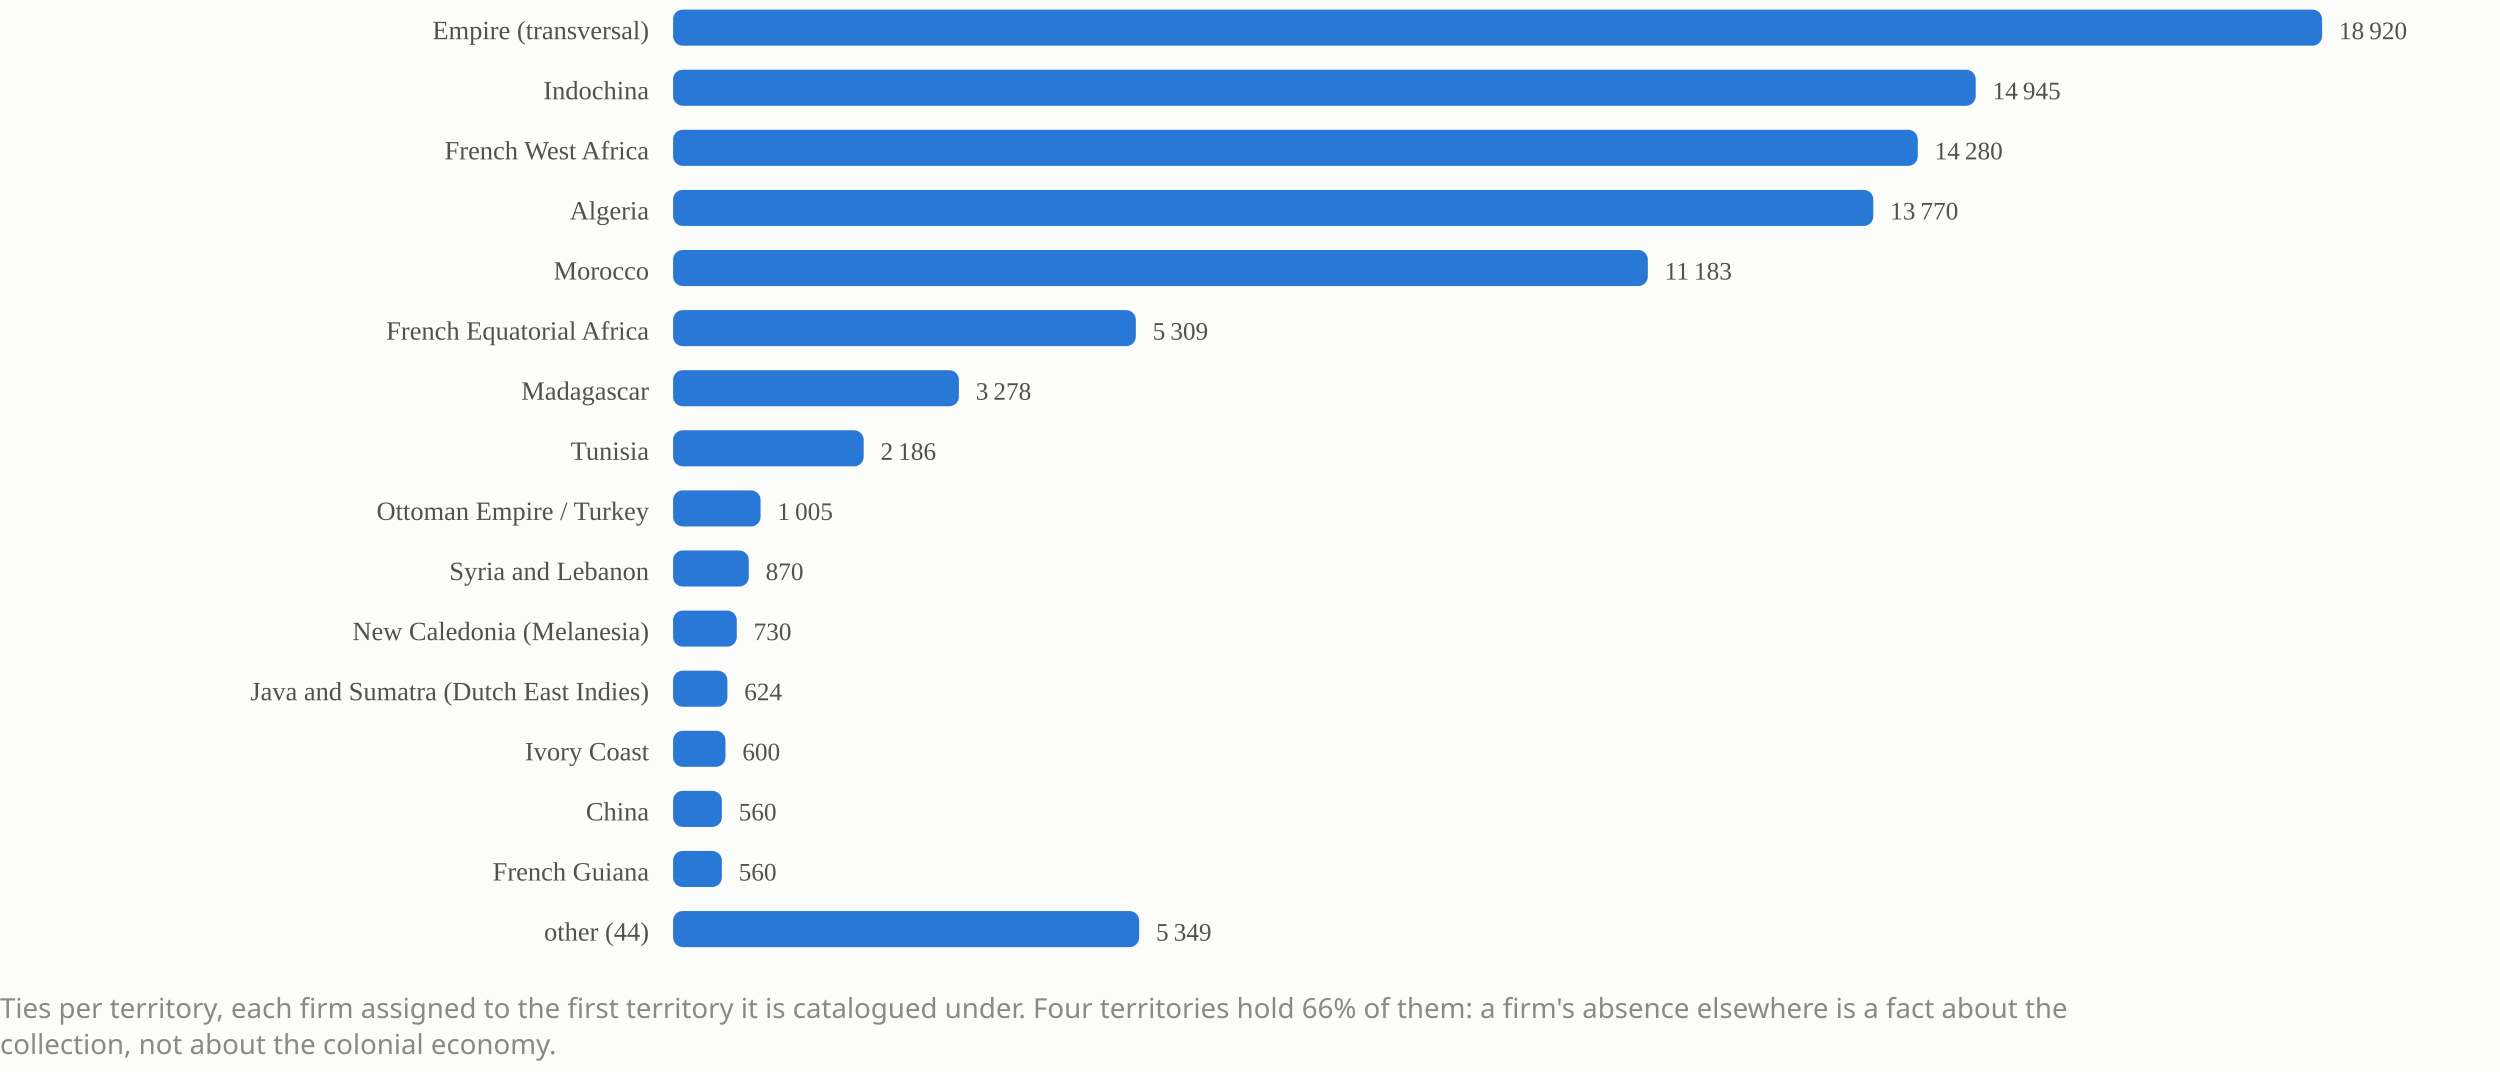
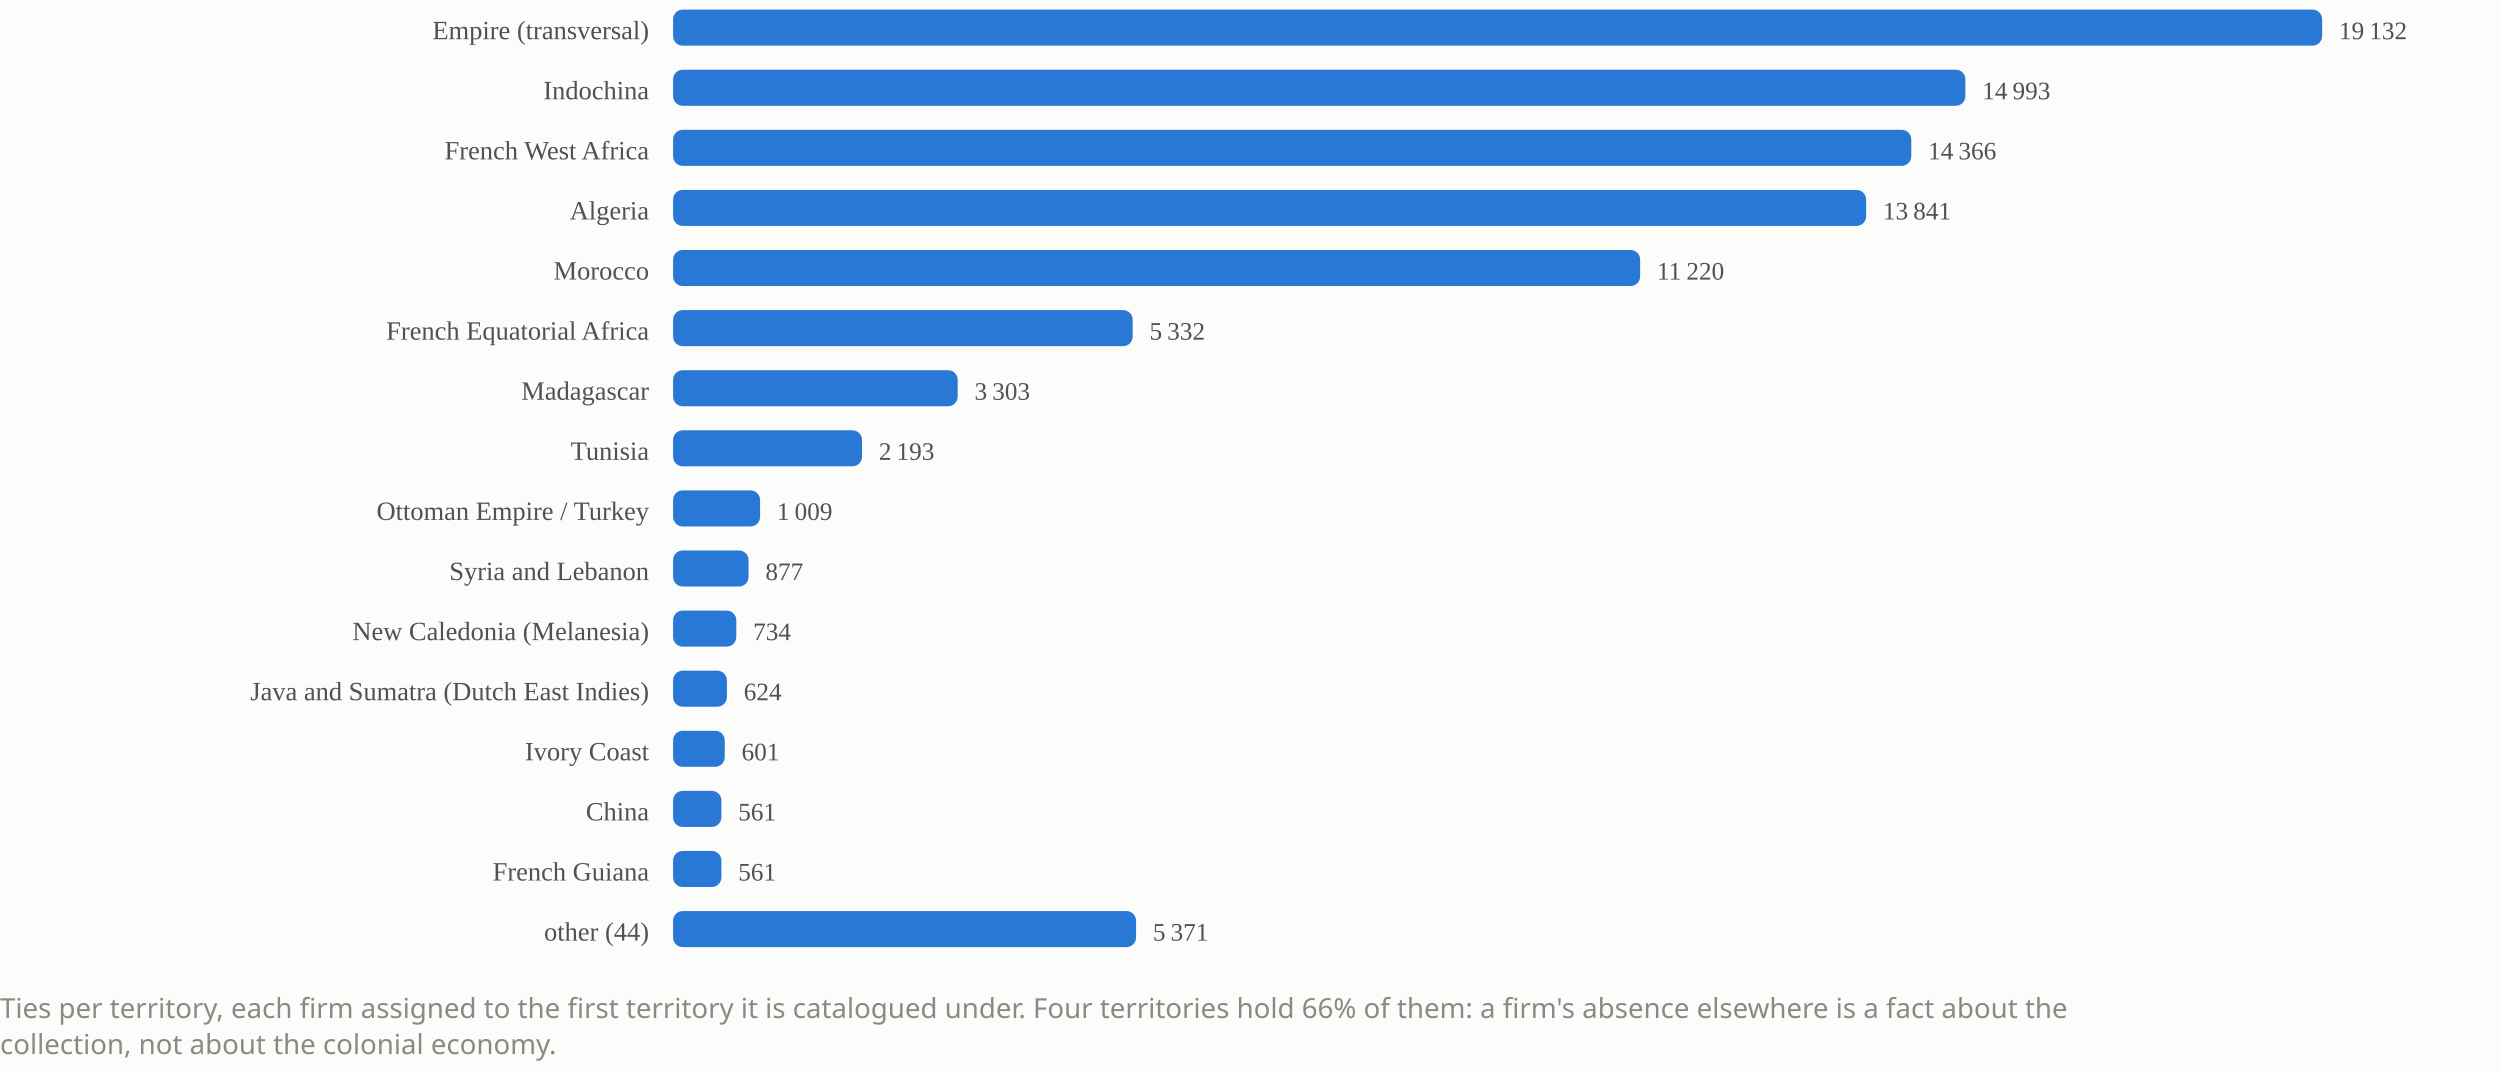
<svg xmlns="http://www.w3.org/2000/svg" viewBox="0 0 1040 446" width="1040" height="446" role="img" aria-label="Ties by territory">
  <rect width="1040" height="446" fill="#fcfcfb" />
  <g class="mk">
    <text x="270.0" y="16.3" text-anchor="end" font-size="11.0" fill="#52514e">Empire (transversal)</text>
    <rect x="280.0" y="4.0" width="686.0" height="15.0" rx="4" fill="#2a78d6" />
-     <text x="973.0" y="16.3" text-anchor="start" font-size="10.5" fill="#52514e">18 920</text>
+     <text x="973.0" y="16.3" text-anchor="start" font-size="10.5" fill="#52514e">19 132</text>
  </g>
  <g class="mk">
    <text x="270.0" y="41.3" text-anchor="end" font-size="11.0" fill="#52514e">Indochina</text>
-     <rect x="280.0" y="29.0" width="541.9" height="15.0" rx="4" fill="#2a78d6" />
-     <text x="828.9" y="41.3" text-anchor="start" font-size="10.5" fill="#52514e">14 945</text>
+     <rect x="280.0" y="29.0" width="537.6" height="15.0" rx="4" fill="#2a78d6" />
+     <text x="824.6" y="41.3" text-anchor="start" font-size="10.5" fill="#52514e">14 993</text>
  </g>
  <g class="mk">
    <text x="270.0" y="66.3" text-anchor="end" font-size="11.0" fill="#52514e">French West Africa</text>
-     <rect x="280.0" y="54.0" width="517.8" height="15.0" rx="4" fill="#2a78d6" />
-     <text x="804.8" y="66.3" text-anchor="start" font-size="10.5" fill="#52514e">14 280</text>
+     <rect x="280.0" y="54.0" width="515.1" height="15.0" rx="4" fill="#2a78d6" />
+     <text x="802.1" y="66.3" text-anchor="start" font-size="10.5" fill="#52514e">14 366</text>
  </g>
  <g class="mk">
    <text x="270.0" y="91.3" text-anchor="end" font-size="11.0" fill="#52514e">Algeria</text>
-     <rect x="280.0" y="79.0" width="499.3" height="15.0" rx="4" fill="#2a78d6" />
-     <text x="786.3" y="91.3" text-anchor="start" font-size="10.5" fill="#52514e">13 770</text>
+     <rect x="280.0" y="79.0" width="496.3" height="15.0" rx="4" fill="#2a78d6" />
+     <text x="783.3" y="91.3" text-anchor="start" font-size="10.5" fill="#52514e">13 841</text>
  </g>
  <g class="mk">
    <text x="270.0" y="116.3" text-anchor="end" font-size="11.0" fill="#52514e">Morocco</text>
-     <rect x="280.0" y="104.0" width="405.5" height="15.0" rx="4" fill="#2a78d6" />
-     <text x="692.5" y="116.3" text-anchor="start" font-size="10.5" fill="#52514e">11 183</text>
+     <rect x="280.0" y="104.0" width="402.3" height="15.0" rx="4" fill="#2a78d6" />
+     <text x="689.3" y="116.3" text-anchor="start" font-size="10.5" fill="#52514e">11 220</text>
  </g>
  <g class="mk">
    <text x="270.0" y="141.3" text-anchor="end" font-size="11.0" fill="#52514e">French Equatorial Africa</text>
-     <rect x="280.0" y="129.0" width="192.5" height="15.0" rx="4" fill="#2a78d6" />
-     <text x="479.5" y="141.3" text-anchor="start" font-size="10.5" fill="#52514e">5 309</text>
+     <rect x="280.0" y="129.0" width="191.2" height="15.0" rx="4" fill="#2a78d6" />
+     <text x="478.2" y="141.3" text-anchor="start" font-size="10.5" fill="#52514e">5 332</text>
  </g>
  <g class="mk">
    <text x="270.0" y="166.3" text-anchor="end" font-size="11.0" fill="#52514e">Madagascar</text>
-     <rect x="280.0" y="154.0" width="118.9" height="15.0" rx="4" fill="#2a78d6" />
-     <text x="405.9" y="166.3" text-anchor="start" font-size="10.5" fill="#52514e">3 278</text>
+     <rect x="280.0" y="154.0" width="118.4" height="15.0" rx="4" fill="#2a78d6" />
+     <text x="405.4" y="166.3" text-anchor="start" font-size="10.5" fill="#52514e">3 303</text>
  </g>
  <g class="mk">
    <text x="270.0" y="191.3" text-anchor="end" font-size="11.0" fill="#52514e">Tunisia</text>
-     <rect x="280.0" y="179.0" width="79.3" height="15.0" rx="4" fill="#2a78d6" />
-     <text x="366.3" y="191.3" text-anchor="start" font-size="10.5" fill="#52514e">2 186</text>
+     <rect x="280.0" y="179.0" width="78.6" height="15.0" rx="4" fill="#2a78d6" />
+     <text x="365.6" y="191.3" text-anchor="start" font-size="10.5" fill="#52514e">2 193</text>
  </g>
  <g class="mk">
    <text x="270.0" y="216.3" text-anchor="end" font-size="11.0" fill="#52514e">Ottoman Empire / Turkey</text>
-     <rect x="280.0" y="204.0" width="36.4" height="15.0" rx="4" fill="#2a78d6" />
-     <text x="323.4" y="216.3" text-anchor="start" font-size="10.5" fill="#52514e">1 005</text>
+     <rect x="280.0" y="204.0" width="36.2" height="15.0" rx="4" fill="#2a78d6" />
+     <text x="323.2" y="216.3" text-anchor="start" font-size="10.5" fill="#52514e">1 009</text>
  </g>
  <g class="mk">
    <text x="270.0" y="241.3" text-anchor="end" font-size="11.0" fill="#52514e">Syria and Lebanon</text>
-     <rect x="280.0" y="229.0" width="31.5" height="15.0" rx="4" fill="#2a78d6" />
-     <text x="318.5" y="241.3" text-anchor="start" font-size="10.5" fill="#52514e">870</text>
+     <rect x="280.0" y="229.0" width="31.4" height="15.0" rx="4" fill="#2a78d6" />
+     <text x="318.4" y="241.3" text-anchor="start" font-size="10.5" fill="#52514e">877</text>
  </g>
  <g class="mk">
    <text x="270.0" y="266.3" text-anchor="end" font-size="11.0" fill="#52514e">New Caledonia (Melanesia)</text>
-     <rect x="280.0" y="254.0" width="26.5" height="15.0" rx="4" fill="#2a78d6" />
-     <text x="313.5" y="266.3" text-anchor="start" font-size="10.5" fill="#52514e">730</text>
+     <rect x="280.0" y="254.0" width="26.3" height="15.0" rx="4" fill="#2a78d6" />
+     <text x="313.3" y="266.3" text-anchor="start" font-size="10.5" fill="#52514e">734</text>
  </g>
  <g class="mk">
    <text x="270.0" y="291.3" text-anchor="end" font-size="11.0" fill="#52514e">Java and Sumatra (Dutch East Indies)</text>
-     <rect x="280.0" y="279.0" width="22.6" height="15.0" rx="4" fill="#2a78d6" />
-     <text x="309.6" y="291.3" text-anchor="start" font-size="10.5" fill="#52514e">624</text>
+     <rect x="280.0" y="279.0" width="22.4" height="15.0" rx="4" fill="#2a78d6" />
+     <text x="309.4" y="291.3" text-anchor="start" font-size="10.5" fill="#52514e">624</text>
  </g>
  <g class="mk">
    <text x="270.0" y="316.3" text-anchor="end" font-size="11.0" fill="#52514e">Ivory Coast</text>
-     <rect x="280.0" y="304.0" width="21.8" height="15.0" rx="4" fill="#2a78d6" />
-     <text x="308.8" y="316.3" text-anchor="start" font-size="10.5" fill="#52514e">600</text>
+     <rect x="280.0" y="304.0" width="21.5" height="15.0" rx="4" fill="#2a78d6" />
+     <text x="308.5" y="316.3" text-anchor="start" font-size="10.5" fill="#52514e">601</text>
  </g>
  <g class="mk">
    <text x="270.0" y="341.3" text-anchor="end" font-size="11.0" fill="#52514e">China</text>
-     <rect x="280.0" y="329.0" width="20.3" height="15.0" rx="4" fill="#2a78d6" />
-     <text x="307.3" y="341.3" text-anchor="start" font-size="10.5" fill="#52514e">560</text>
+     <rect x="280.0" y="329.0" width="20.1" height="15.0" rx="4" fill="#2a78d6" />
+     <text x="307.1" y="341.3" text-anchor="start" font-size="10.5" fill="#52514e">561</text>
  </g>
  <g class="mk">
    <text x="270.0" y="366.3" text-anchor="end" font-size="11.0" fill="#52514e">French Guiana</text>
-     <rect x="280.0" y="354.0" width="20.3" height="15.0" rx="4" fill="#2a78d6" />
-     <text x="307.3" y="366.3" text-anchor="start" font-size="10.5" fill="#52514e">560</text>
+     <rect x="280.0" y="354.0" width="20.1" height="15.0" rx="4" fill="#2a78d6" />
+     <text x="307.1" y="366.3" text-anchor="start" font-size="10.5" fill="#52514e">561</text>
  </g>
  <g class="mk">
    <text x="270.0" y="391.3" text-anchor="end" font-size="11.0" fill="#52514e">other (44)</text>
-     <rect x="280.0" y="379.0" width="193.9" height="15.0" rx="4" fill="#2a78d6" />
-     <text x="480.9" y="391.3" text-anchor="start" font-size="10.5" fill="#52514e">5 349</text>
+     <rect x="280.0" y="379.0" width="192.6" height="15.0" rx="4" fill="#2a78d6" />
+     <text x="479.6" y="391.3" text-anchor="start" font-size="10.5" fill="#52514e">5 371</text>
  </g>
  <g font-size="11.5" font-family="ui-sans-serif,system-ui,sans-serif" fill="#8a8983">
    <text x="0" y="423.5">Ties per territory, each firm assigned to the first territory it is catalogued under. Four territories hold 66% of them: a firm's absence elsewhere is a fact about the</text>
    <text x="0" y="438.5">collection, not about the colonial economy.</text>
  </g>
</svg>
